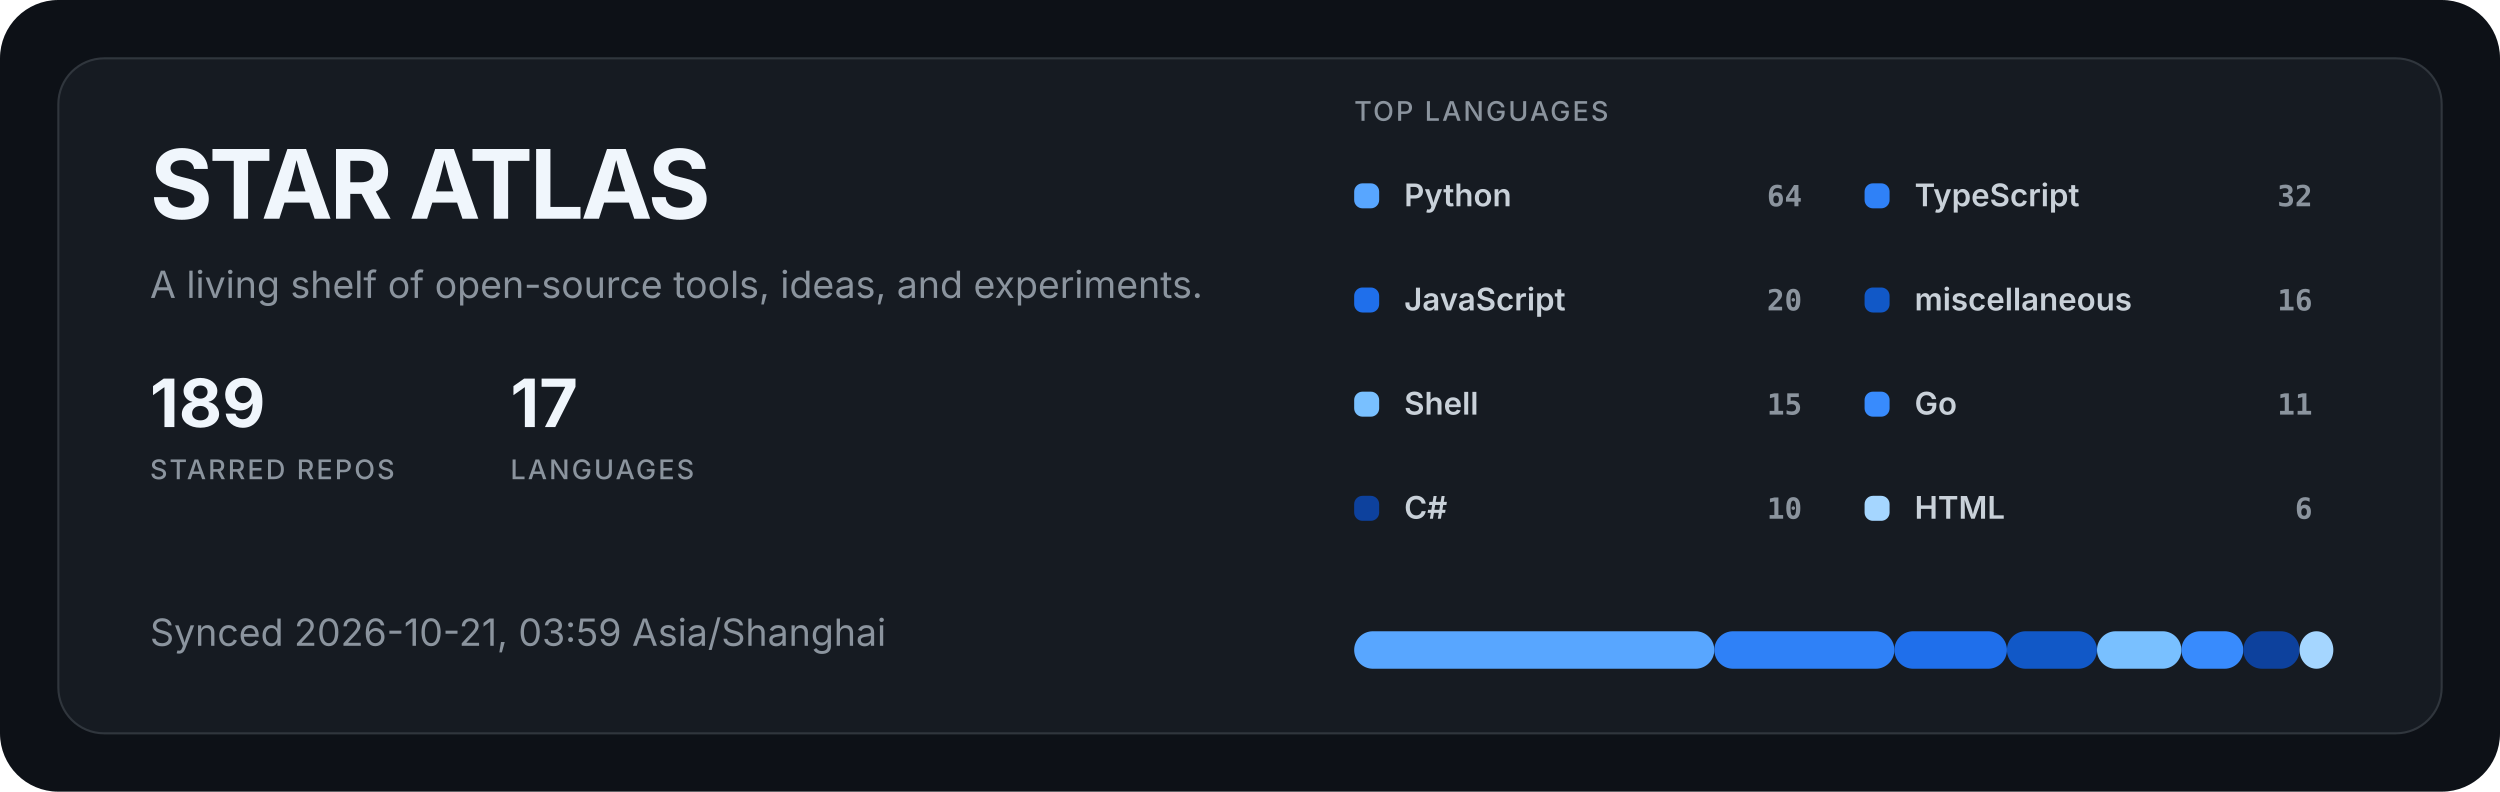
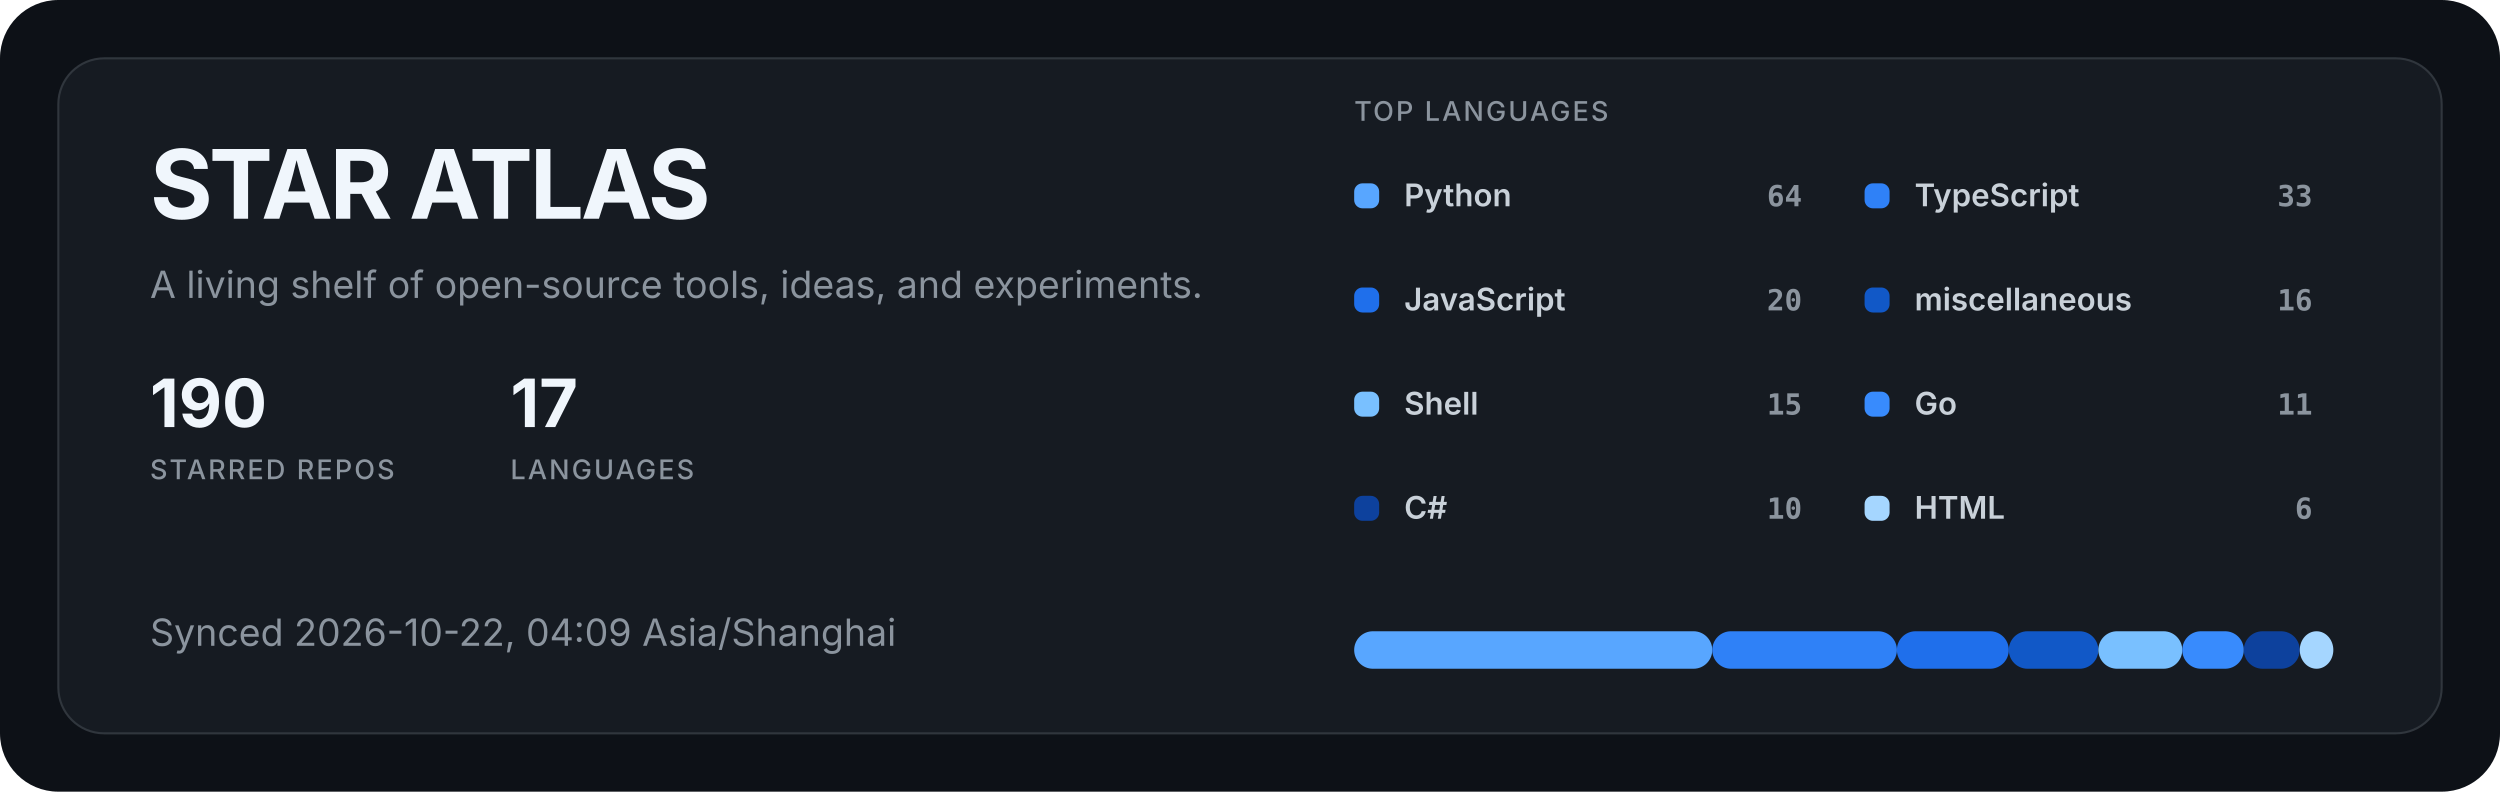
<svg xmlns="http://www.w3.org/2000/svg" width="1200" height="380" viewBox="0 0 1200 380" role="img" aria-labelledby="title description">
  <style>
  .title { fill: #f0f6fc; font: 700 46px -apple-system, BlinkMacSystemFont, "Segoe UI", sans-serif; letter-spacing: -1.5px; }
  .subtitle { fill: #8b949e; font: 400 18px -apple-system, BlinkMacSystemFont, "Segoe UI", sans-serif; }
  .metric { fill: #f0f6fc; font: 700 32px -apple-system, BlinkMacSystemFont, "Segoe UI", sans-serif; }
  .metric-label { fill: #8b949e; font: 500 13px -apple-system, BlinkMacSystemFont, "Segoe UI", sans-serif; letter-spacing: 1px; }
  .label { fill: #c9d1d9; font: 600 15px -apple-system, BlinkMacSystemFont, "Segoe UI", sans-serif; }
  .value { fill: #8b949e; font: 600 14px ui-monospace, SFMono-Regular, Consolas, monospace; }
</style>
  <rect width="1200" height="380" rx="28" fill="#0d1117" />
  <rect x="28" y="28" width="1144" height="324" rx="22" fill="#161b22" stroke="#30363d" />
  <text x="72" y="105" class="title">STAR ATLAS</text>
  <text x="72" y="143" class="subtitle">A living shelf of open-source tools, ideas, and experiments.</text>
  <g transform="translate(72 205)">
-     <text class="metric">189</text>
+     <text class="metric">190</text>
    <text y="25" class="metric-label">STARRED REPOS</text>
  </g>
  <g transform="translate(245 205)">
    <text class="metric">17</text>
    <text y="25" class="metric-label">LANGUAGES</text>
  </g>
-   <text x="72" y="310" class="subtitle">Synced 2026-10-21, 03:59 Asia/Shanghai</text>
+   <text x="72" y="310" class="subtitle">Synced 2026-10-22, 04:09 Asia/Shanghai</text>
  <text x="650" y="58" class="metric-label">TOP LANGUAGES</text>
  <g transform="translate(650 88)">
    <rect width="12" height="12" rx="4" fill="#58a6ff" />
    <text x="24" y="11" class="label">Python</text>
    <text x="215" y="11" text-anchor="end" class="value">64</text>
  </g>
  <g transform="translate(895 88)">
    <rect width="12" height="12" rx="4" fill="#2f81f7" />
    <text x="24" y="11" class="label">TypeScript</text>
-     <text x="215" y="11" text-anchor="end" class="value">32</text>
+     <text x="215" y="11" text-anchor="end" class="value">33</text>
  </g>
  <g transform="translate(650 138)">
    <rect width="12" height="12" rx="4" fill="#1f6feb" />
    <text x="24" y="11" class="label">JavaScript</text>
    <text x="215" y="11" text-anchor="end" class="value">20</text>
  </g>
  <g transform="translate(895 138)">
    <rect width="12" height="12" rx="4" fill="#1158c7" />
    <text x="24" y="11" class="label">miscellaneous</text>
    <text x="215" y="11" text-anchor="end" class="value">16</text>
  </g>
  <g transform="translate(650 188)">
    <rect width="12" height="12" rx="4" fill="#79c0ff" />
    <text x="24" y="11" class="label">Shell</text>
    <text x="215" y="11" text-anchor="end" class="value">15</text>
  </g>
  <g transform="translate(895 188)">
    <rect width="12" height="12" rx="4" fill="#388bfd" />
    <text x="24" y="11" class="label">Go</text>
    <text x="215" y="11" text-anchor="end" class="value">11</text>
  </g>
  <g transform="translate(650 238)">
    <rect width="12" height="12" rx="4" fill="#0d419d" />
    <text x="24" y="11" class="label">C#</text>
    <text x="215" y="11" text-anchor="end" class="value">10</text>
  </g>
  <g transform="translate(895 238)">
    <rect width="12" height="12" rx="4" fill="#a5d6ff" />
    <text x="24" y="11" class="label">HTML</text>
    <text x="215" y="11" text-anchor="end" class="value">6</text>
  </g>
-   <rect x="650.00" y="303" width="172.87" height="18" rx="9" fill="#58a6ff" />
-   <rect x="822.87" y="303" width="86.44" height="18" rx="9" fill="#2f81f7" />
-   <rect x="909.31" y="303" width="54.02" height="18" rx="9" fill="#1f6feb" />
-   <rect x="963.33" y="303" width="43.22" height="18" rx="9" fill="#1158c7" />
-   <rect x="1006.55" y="303" width="40.52" height="18" rx="9" fill="#79c0ff" />
-   <rect x="1047.07" y="303" width="29.71" height="18" rx="9" fill="#388bfd" />
-   <rect x="1076.78" y="303" width="27.01" height="18" rx="9" fill="#0d419d" />
-   <rect x="1103.79" y="303" width="16.21" height="18" rx="9" fill="#a5d6ff" />
+   <rect x="650.00" y="303" width="171.89" height="18" rx="9" fill="#58a6ff" />
+   <rect x="821.89" y="303" width="88.63" height="18" rx="9" fill="#2f81f7" />
+   <rect x="910.51" y="303" width="53.71" height="18" rx="9" fill="#1f6feb" />
+   <rect x="964.23" y="303" width="42.97" height="18" rx="9" fill="#1158c7" />
+   <rect x="1007.20" y="303" width="40.29" height="18" rx="9" fill="#79c0ff" />
+   <rect x="1047.49" y="303" width="29.54" height="18" rx="9" fill="#388bfd" />
+   <rect x="1077.03" y="303" width="26.86" height="18" rx="9" fill="#0d419d" />
+   <rect x="1103.89" y="303" width="16.11" height="18" rx="9" fill="#a5d6ff" />
</svg>
